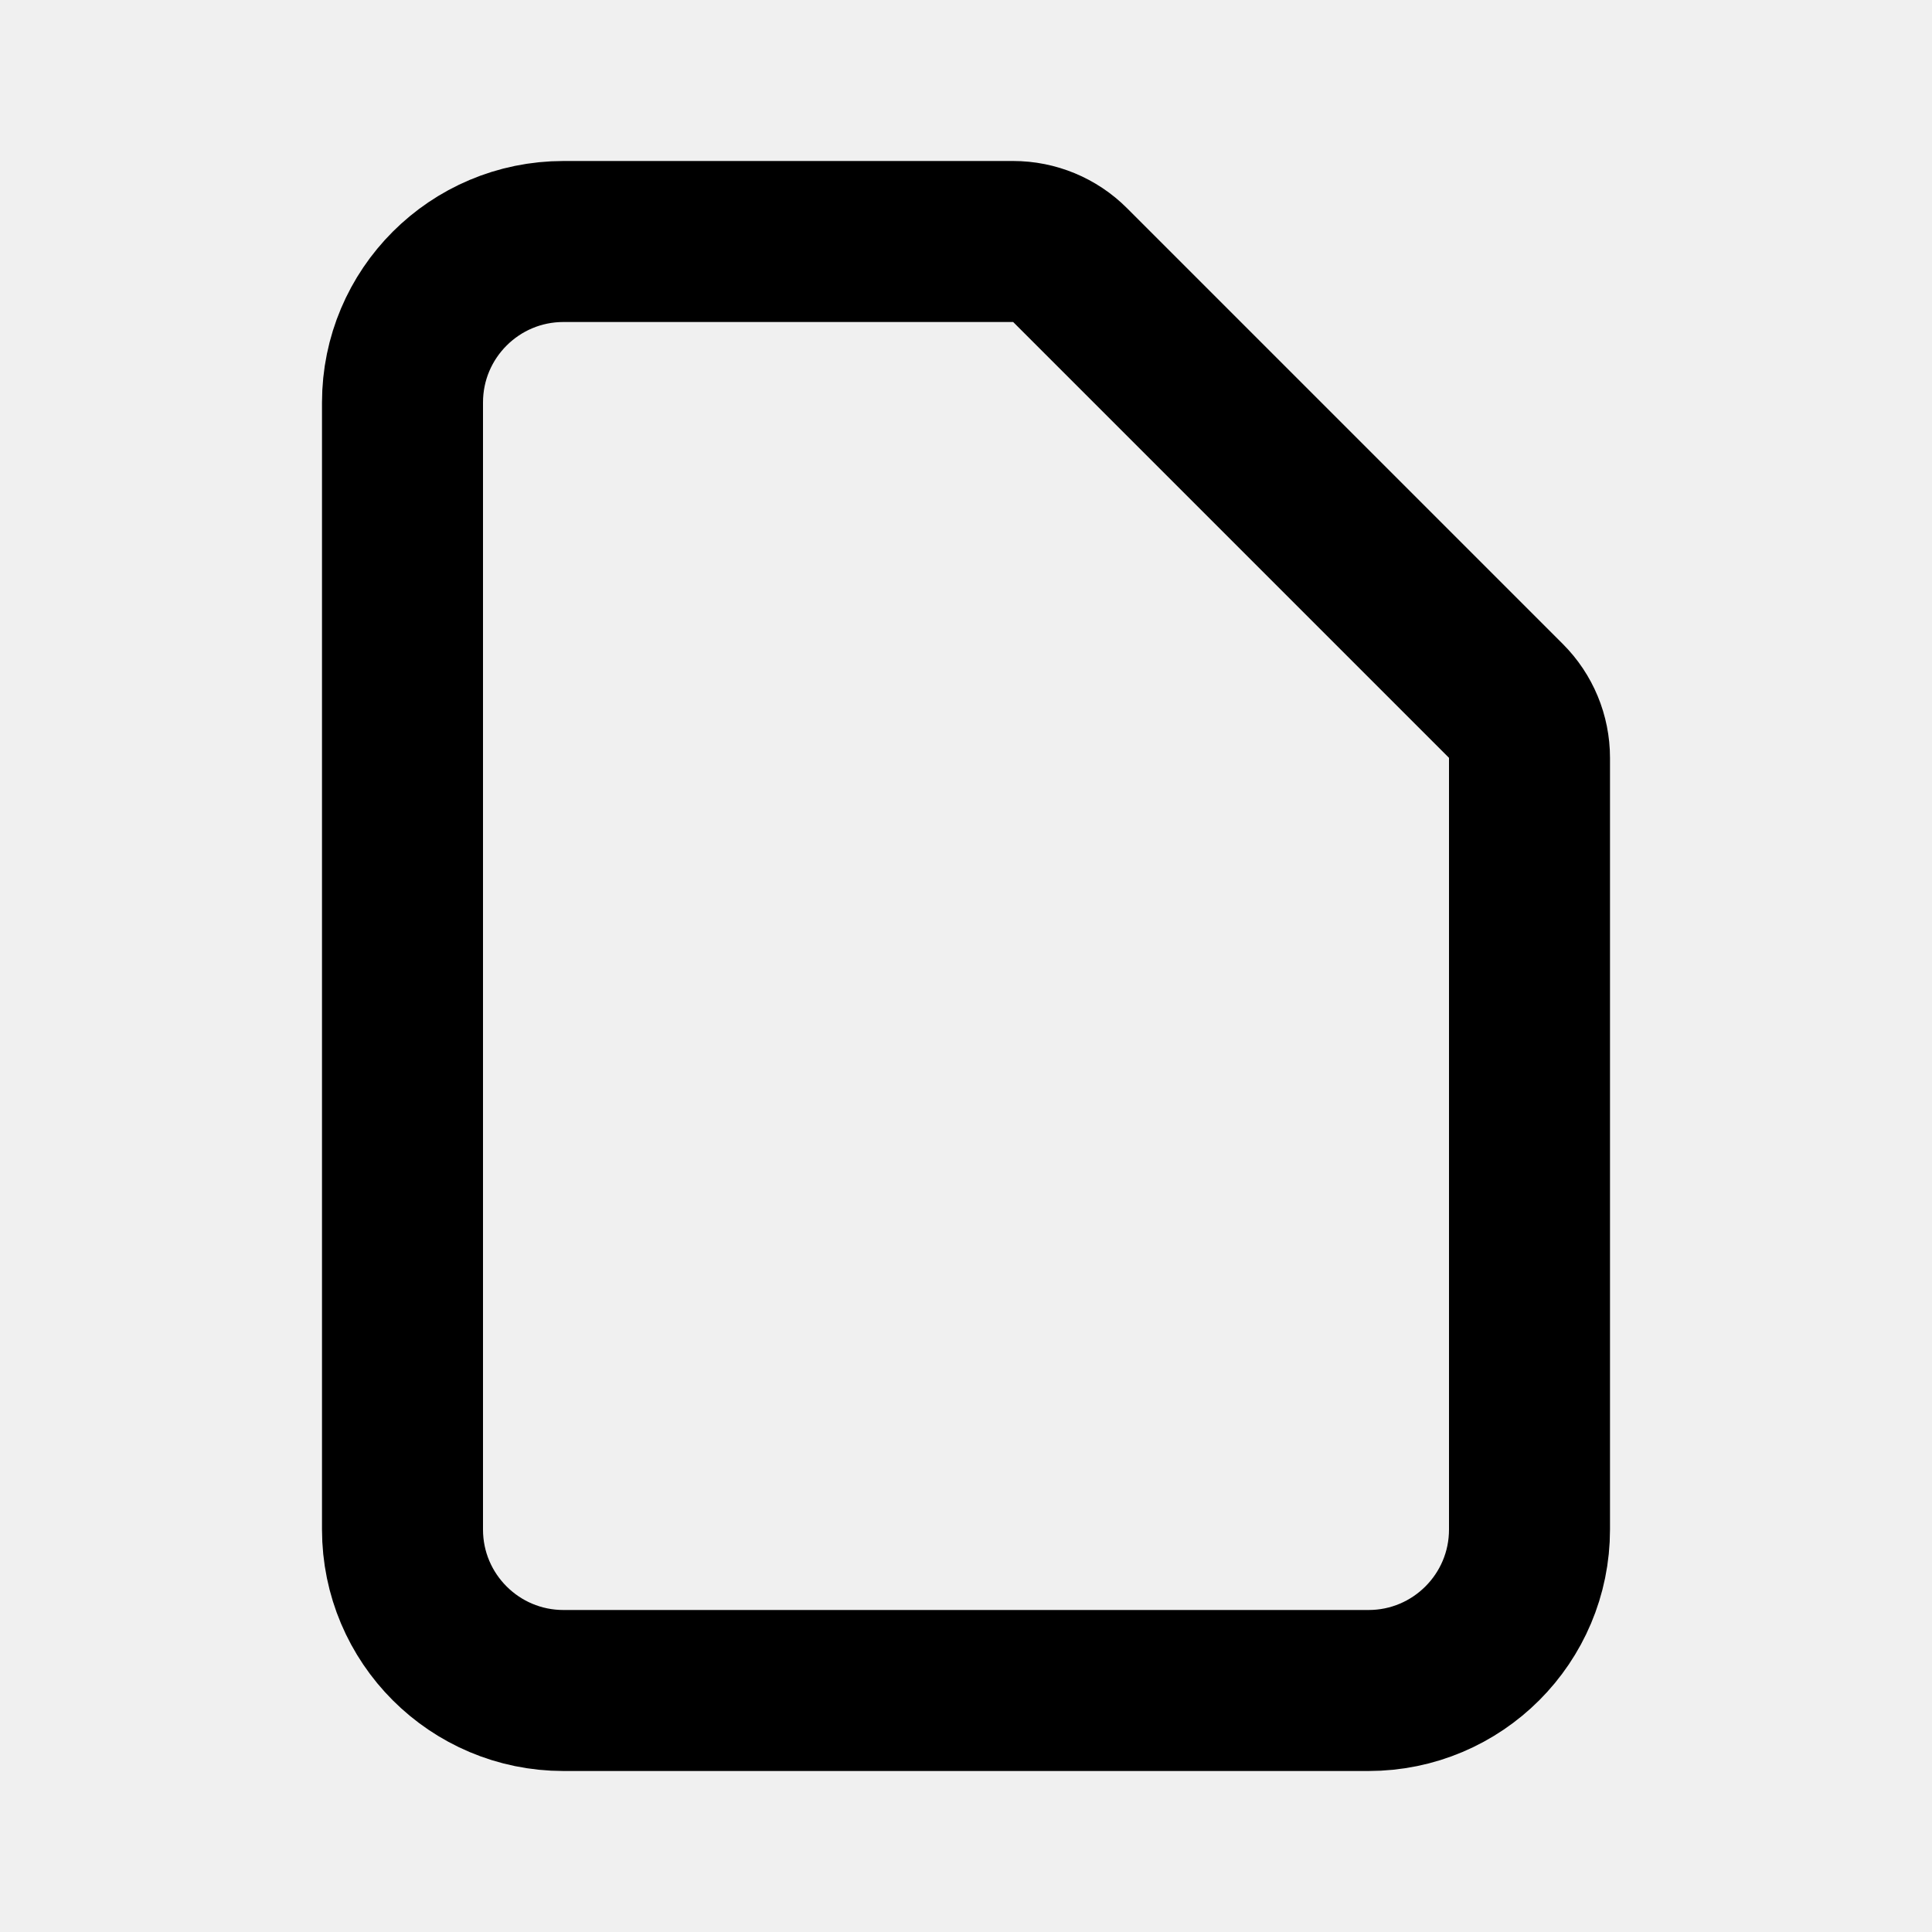
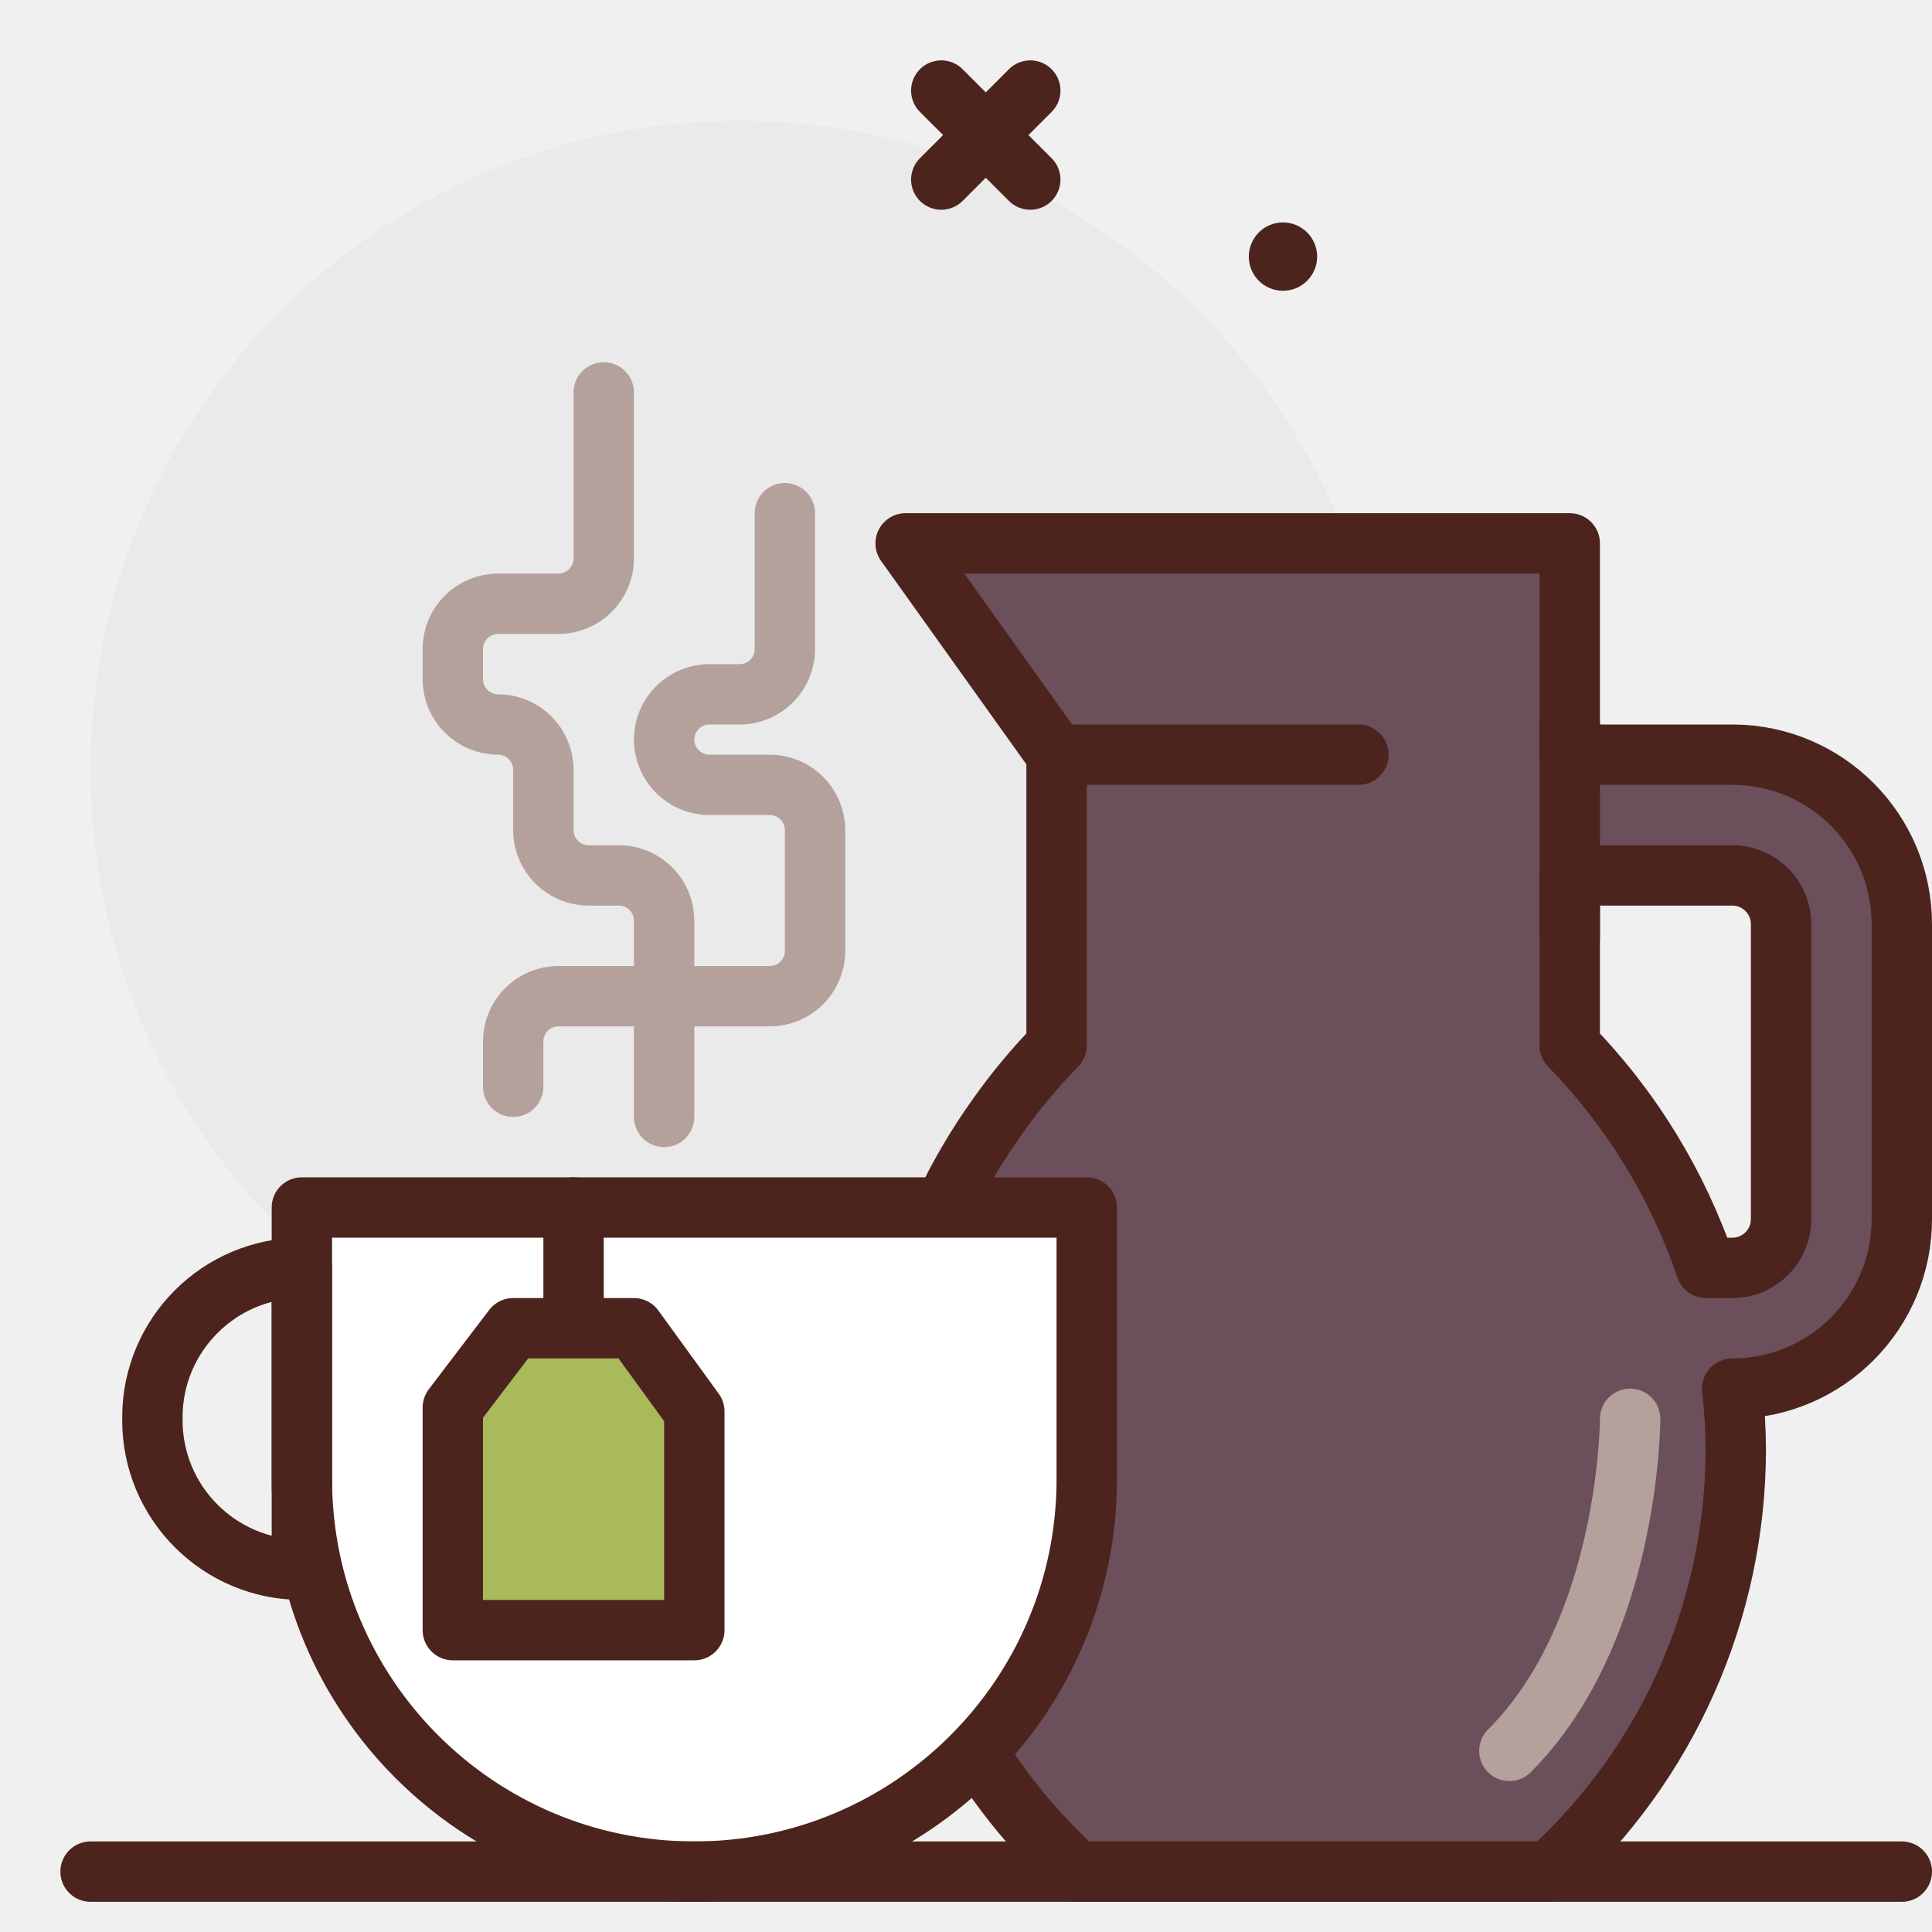
- <svg xmlns="http://www.w3.org/2000/svg" fill="none" viewBox="0 0 24 24" stroke="currentColor">
-   <path stroke-linecap="round" stroke-linejoin="round" stroke-width="2" d="M7 21h10a2 2 0 002-2V9.414a1 1 0 00-.293-.707l-5.414-5.414A1 1 0 0012.586 3H7a2 2 0 00-2 2v14a2 2 0 002 2z" />
+ <svg xmlns="http://www.w3.org/2000/svg" width="800px" height="800px" viewBox="0 0 64 64">
+   <g id="tea">
+     <circle cx="24.5" cy="25.5" r="21.5" style="fill:#eaeaea" />
+     <path d="M43.632,8.5A1.132,1.132,0,1,1,42.5,7.368,1.132,1.132,0,0,1,43.632,8.5Z" style="fill:#4c241d" />
+     <path d="M33.033,37a18.915,18.915,0,0,0,2.654,25H51.313A18.926,18.926,0,0,0,57.5,48a19.127,19.127,0,0,0-.118-2h.032A5.616,5.616,0,0,0,63,40.366V30.634A5.616,5.616,0,0,0,57.414,25H52V18H30l5,7v9.636A19.207,19.207,0,0,0,33.033,37ZM52,29h5.414A1.612,1.612,0,0,1,59,30.634v9.732A1.612,1.612,0,0,1,57.414,42h-.9A19.585,19.585,0,0,0,52,34.636Z" style="fill:#6b4f5b;stroke:#4c241d;stroke-linecap:round;stroke-linejoin:round;stroke-width:2px" />
+     <path d="M10,40H36a0,0,0,0,1,0,0v9A13,13,0,0,1,23,62h0A13,13,0,0,1,10,49V40A0,0,0,0,1,10,40Z" style="fill:#ffffff;stroke:#4c241d;stroke-linecap:round;stroke-linejoin:round;stroke-width:2px" />
+     <path d="M10,42h0a0,0,0,0,1,0,0V52a0,0,0,0,1,0,0h0a4.952,4.952,0,0,1-4.952-4.952v-.1A4.952,4.952,0,0,1,10,42Z" style="fill:none;stroke:#4c241d;stroke-linecap:round;stroke-linejoin:round;stroke-width:2px" />
+     <line x1="52" y1="24" x2="52" y2="31" style="fill:none;stroke:#4c241d;stroke-linecap:round;stroke-linejoin:round;stroke-width:2px" />
+     <line x1="35" y1="25" x2="45" y2="25" style="fill:none;stroke:#4c241d;stroke-linecap:round;stroke-linejoin:round;stroke-width:2px" />
+     <line x1="3" y1="62" x2="63" y2="62" style="fill:none;stroke:#4c241d;stroke-linecap:round;stroke-linejoin:round;stroke-width:2px" />
+     <path d="M17,36V34.5A1.5,1.5,0,0,1,18.5,33h7A1.5,1.5,0,0,0,27,31.5v-4A1.5,1.5,0,0,0,25.5,26h-2A1.5,1.5,0,0,1,22,24.5h0A1.5,1.5,0,0,1,23.5,23h1A1.5,1.5,0,0,0,26,21.5V17" style="fill:none;stroke:#b5a19c;stroke-linecap:round;stroke-linejoin:round;stroke-width:2px" />
+     <path d="M22,37V30.5A1.5,1.5,0,0,0,20.5,29h-1A1.5,1.5,0,0,1,18,27.5v-2A1.5,1.5,0,0,0,16.5,24h0A1.5,1.5,0,0,1,15,22.5v-1A1.5,1.5,0,0,1,16.5,20h2A1.5,1.5,0,0,0,20,18.5V13" style="fill:none;stroke:#b5a19c;stroke-linecap:round;stroke-linejoin:round;stroke-width:2px" />
+     <line x1="34.129" y1="3" x2="31.181" y2="5.948" style="fill:none;stroke:#4c241d;stroke-linecap:round;stroke-linejoin:round;stroke-width:2px" />
+     <line x1="31.181" y1="3" x2="34.129" y2="5.948" style="fill:none;stroke:#4c241d;stroke-linecap:round;stroke-linejoin:round;stroke-width:2px" />
+     <path d="M54,47s0,7-4,11" style="fill:none;stroke:#b5a19c;stroke-linecap:round;stroke-linejoin:round;stroke-width:2px" />
+     <line x1="19" y1="40" x2="19" y2="44" style="fill:none;stroke:#4c241d;stroke-linecap:round;stroke-linejoin:round;stroke-width:2px" />
+     <polygon points="23 54 15 54 15 46.627 17 44 21 44 23 46.756 23 54" style="fill:#a9ba5a;stroke:#4c241d;stroke-linecap:round;stroke-linejoin:round;stroke-width:2px" />
+   </g>
</svg>
